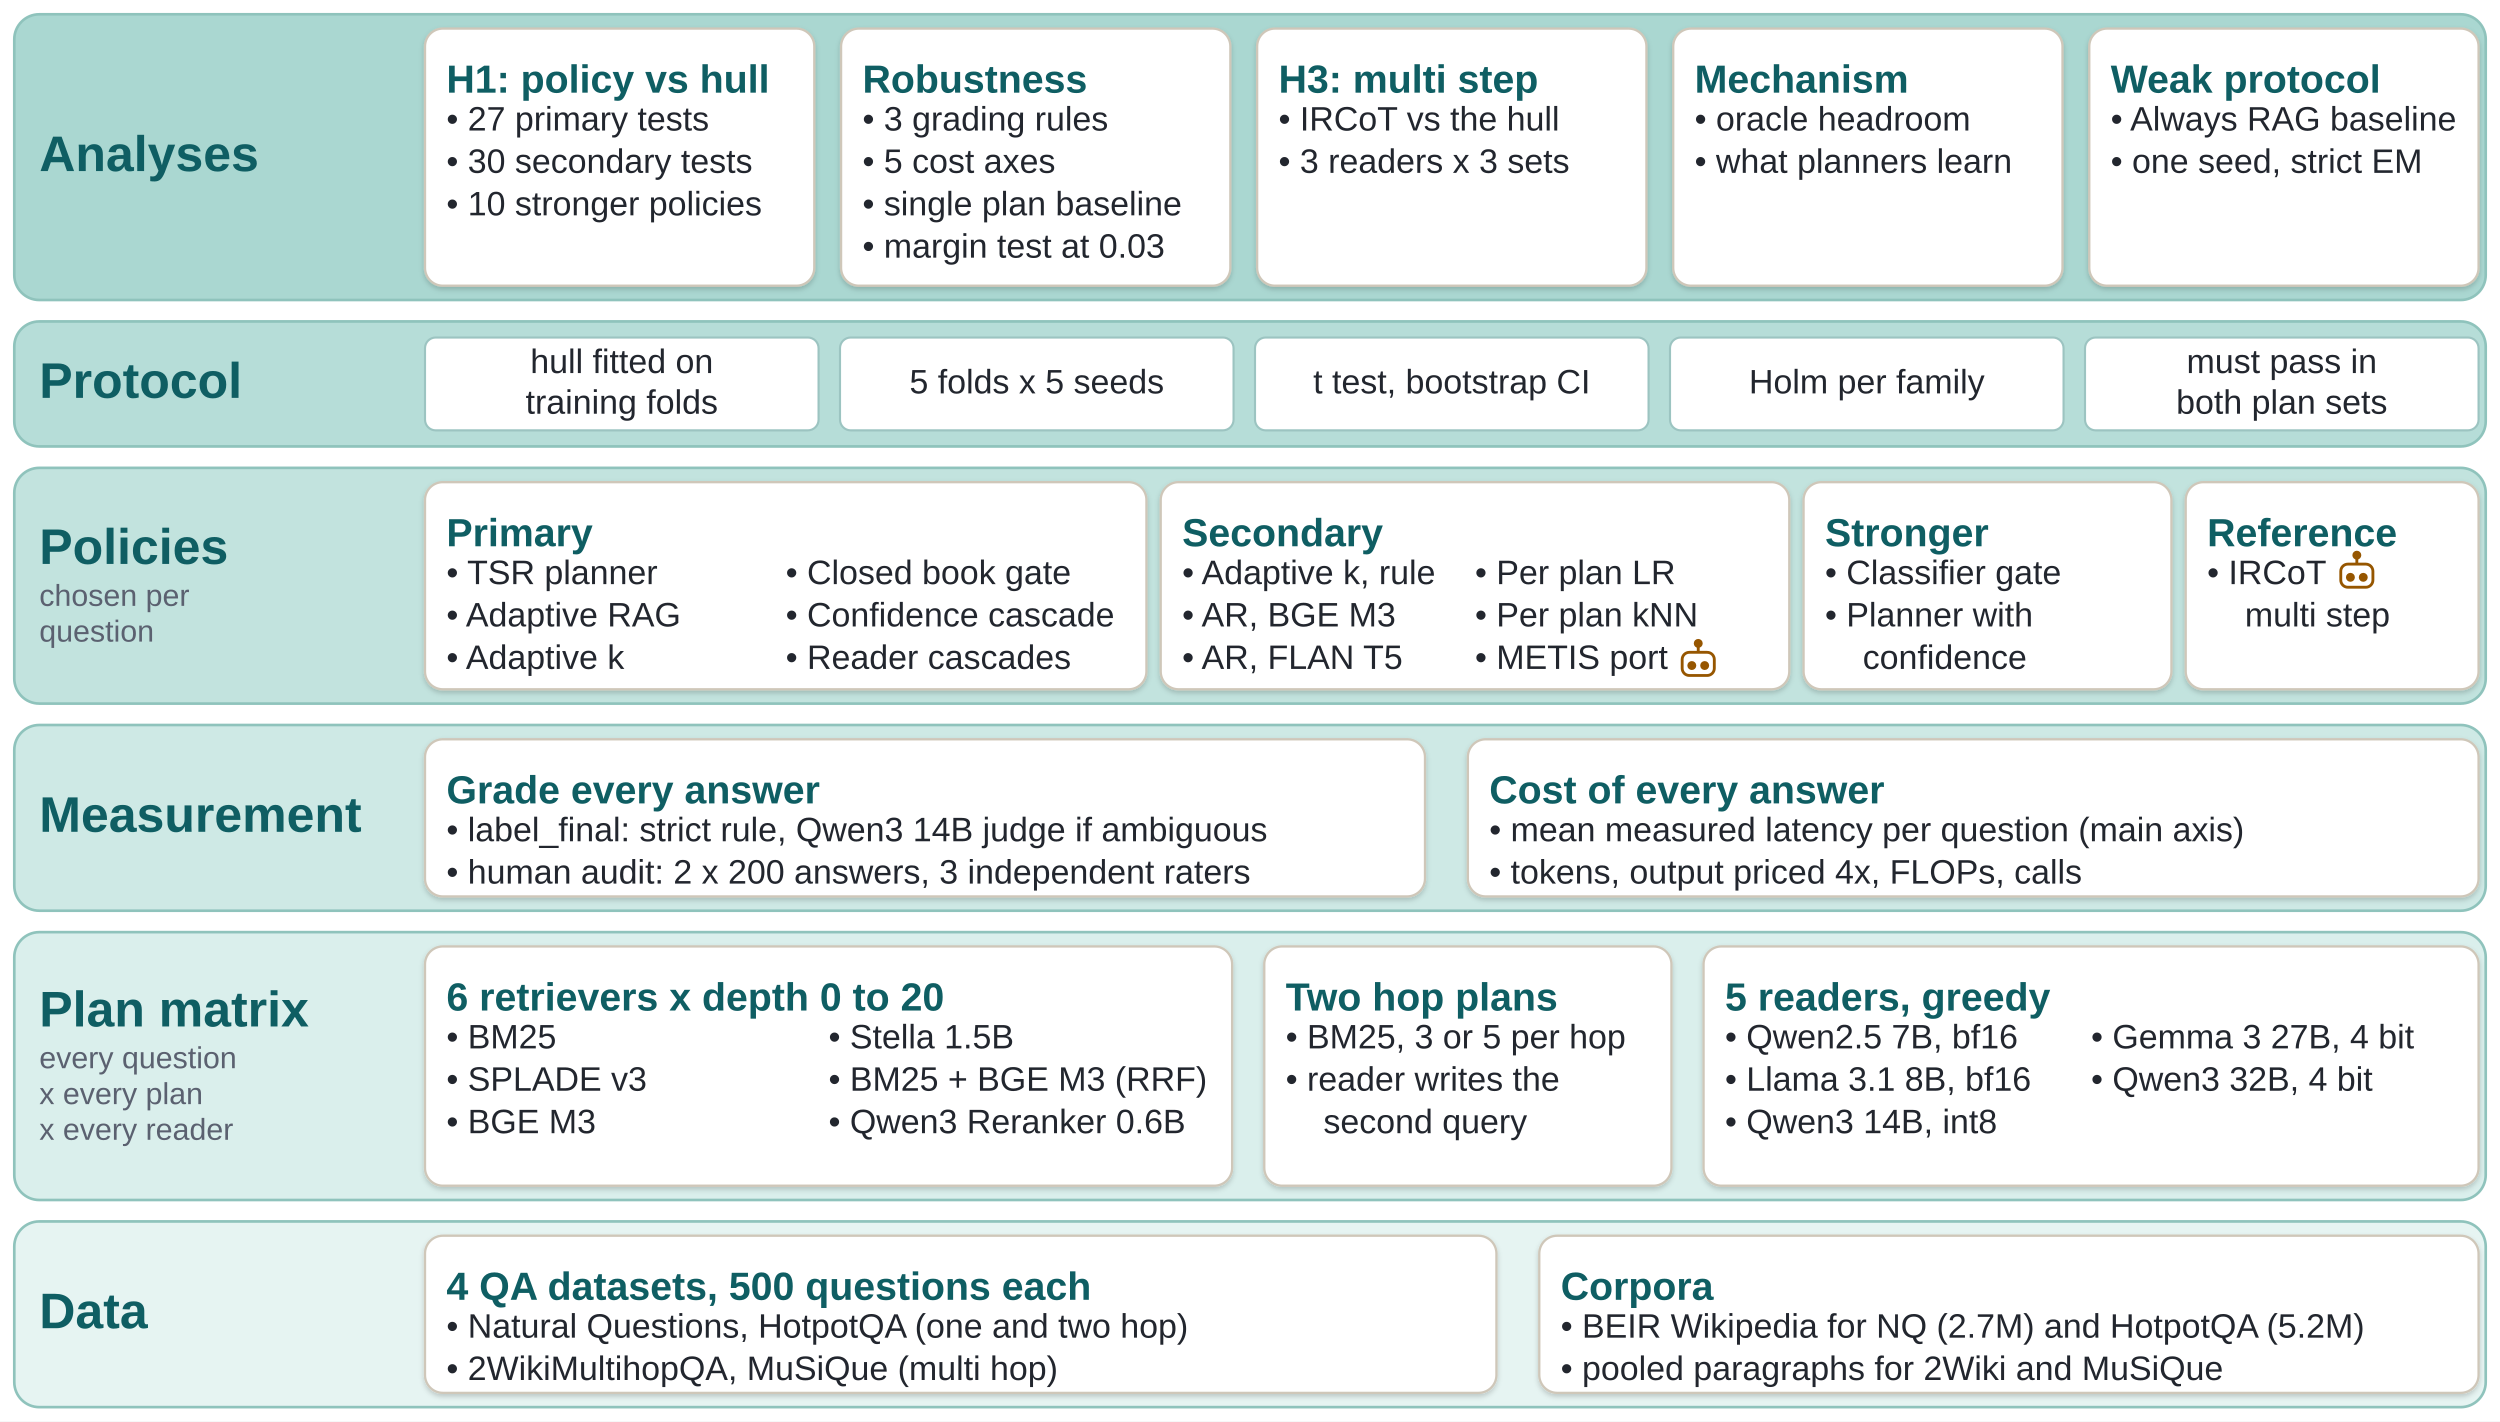
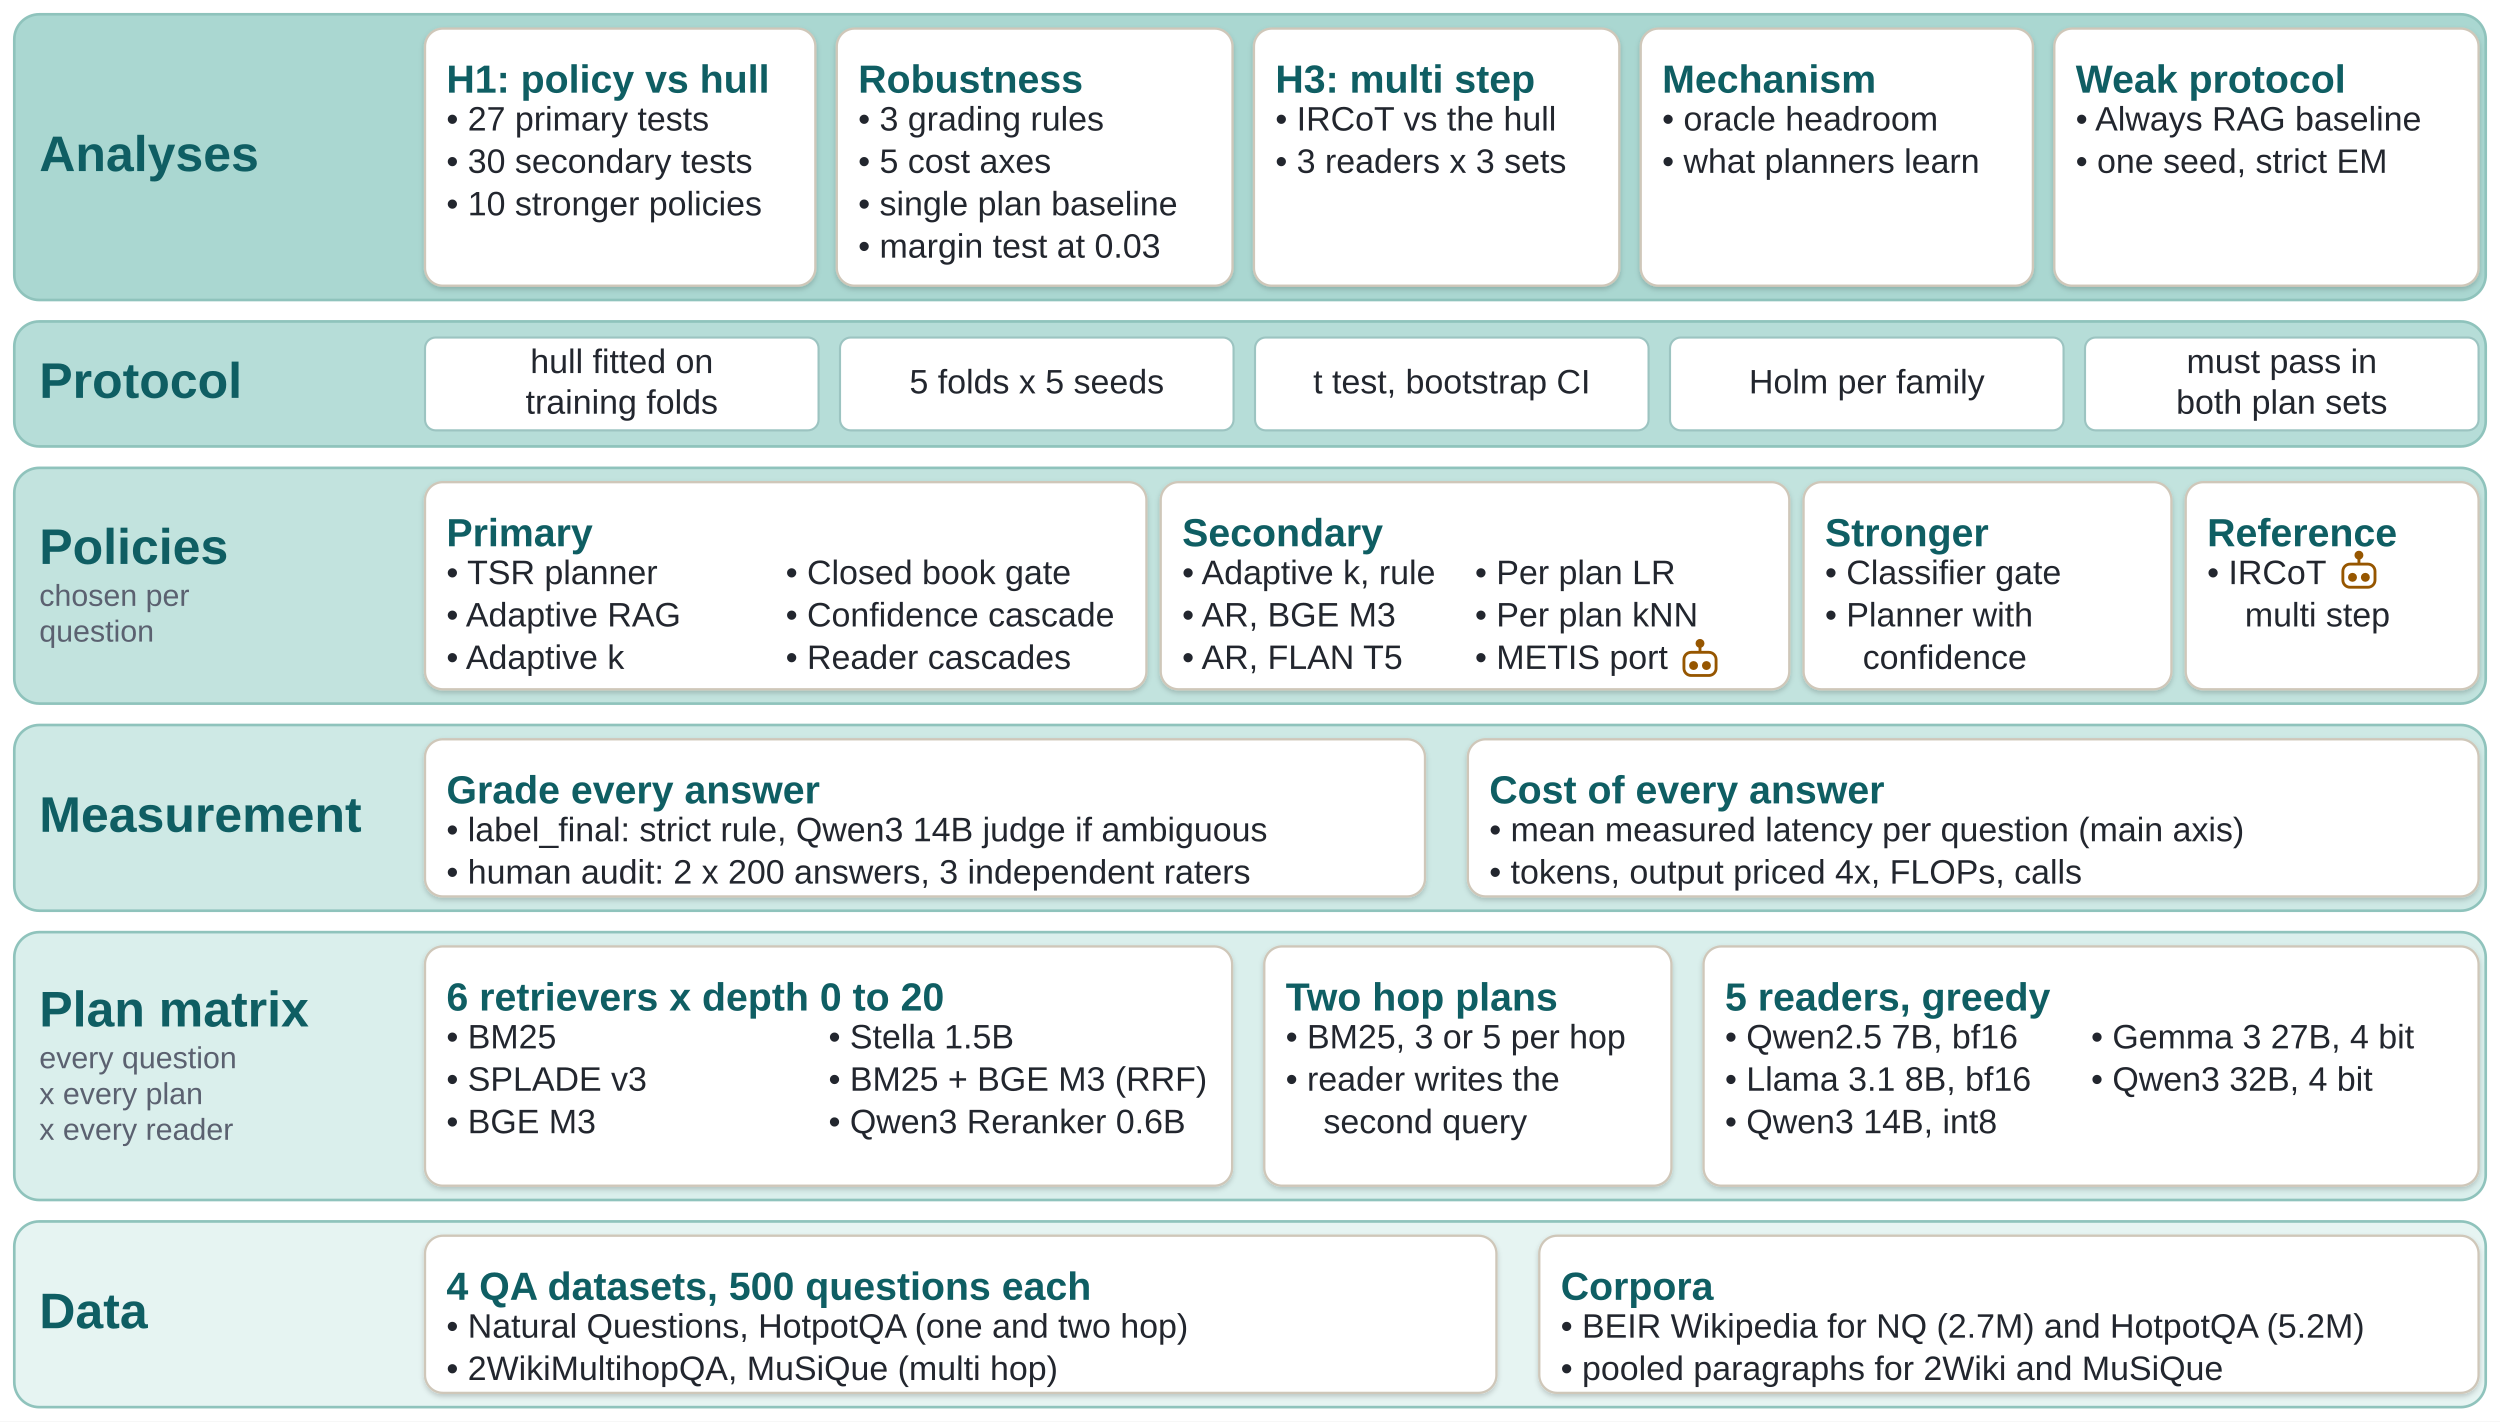
<svg xmlns="http://www.w3.org/2000/svg" width="7.160in" height="4.071in" viewBox="0 0 1400 796">
  <defs>
    <filter id="sh" x="-5%" y="-5%" width="115%" height="125%">
      <feDropShadow dx="0" dy="1.5" stdDeviation="1.5" flood-color="#000" flood-opacity="0.18" />
    </filter>
  </defs>
  <rect x="0" y="0" width="1400" height="796" fill="#ffffff" />
  <rect x="8" y="8" width="1384" height="160" rx="14" fill="#AAD7D1" stroke="#8FC3BC" stroke-width="1.5" />
  <text xml:space="preserve" x="22" y="95.8" font-family="Liberation Sans, Arial, Helvetica, sans-serif" font-size="28" font-weight="bold" fill="#0F5E63" text-anchor="start">Analyses</text>
-   <rect x="238" y="16" width="218" height="144" rx="10" fill="#ffffff" stroke="#CFC7B9" stroke-width="1.3" filter="url(#sh)" />
+   <rect x="238" y="16" width="218.603" height="144" rx="10" fill="#ffffff" stroke="#CFC7B9" stroke-width="1.3" filter="url(#sh)" />
  <text xml:space="preserve" x="250" y="51.9" font-family="Liberation Sans, Arial, Helvetica, sans-serif" font-size="22" font-weight="bold" fill="#0F5E63" text-anchor="start">H1: policy vs hull</text>
  <text xml:space="preserve" x="250.0" y="73.1" font-family="Liberation Sans, Arial, Helvetica, sans-serif" font-size="19" font-weight="normal" fill="#22262E" text-anchor="start">• 27 primary tests</text>
  <text xml:space="preserve" x="250.0" y="96.8" font-family="Liberation Sans, Arial, Helvetica, sans-serif" font-size="19" font-weight="normal" fill="#22262E" text-anchor="start">• 30 secondary tests</text>
  <text xml:space="preserve" x="250.0" y="120.6" font-family="Liberation Sans, Arial, Helvetica, sans-serif" font-size="19" font-weight="normal" fill="#22262E" text-anchor="start">• 10 stronger policies</text>
-   <rect x="471.0" y="16" width="218" height="144" rx="10" fill="#ffffff" stroke="#CFC7B9" stroke-width="1.3" filter="url(#sh)" />
-   <text xml:space="preserve" x="483.0" y="51.9" font-family="Liberation Sans, Arial, Helvetica, sans-serif" font-size="22" font-weight="bold" fill="#0F5E63" text-anchor="start">Robustness</text>
-   <text xml:space="preserve" x="483.0" y="73.1" font-family="Liberation Sans, Arial, Helvetica, sans-serif" font-size="19" font-weight="normal" fill="#22262E" text-anchor="start">• 3 grading rules</text>
-   <text xml:space="preserve" x="483.0" y="96.8" font-family="Liberation Sans, Arial, Helvetica, sans-serif" font-size="19" font-weight="normal" fill="#22262E" text-anchor="start">• 5 cost axes</text>
-   <text xml:space="preserve" x="483.0" y="120.6" font-family="Liberation Sans, Arial, Helvetica, sans-serif" font-size="19" font-weight="normal" fill="#22262E" text-anchor="start">• single plan baseline</text>
-   <text xml:space="preserve" x="483.0" y="144.3" font-family="Liberation Sans, Arial, Helvetica, sans-serif" font-size="19" font-weight="normal" fill="#22262E" text-anchor="start">• margin test at 0.03</text>
-   <rect x="704.0" y="16" width="218" height="144" rx="10" fill="#ffffff" stroke="#CFC7B9" stroke-width="1.3" filter="url(#sh)" />
-   <text xml:space="preserve" x="716.0" y="51.9" font-family="Liberation Sans, Arial, Helvetica, sans-serif" font-size="22" font-weight="bold" fill="#0F5E63" text-anchor="start">H3: multi step</text>
-   <text xml:space="preserve" x="716.0" y="73.1" font-family="Liberation Sans, Arial, Helvetica, sans-serif" font-size="19" font-weight="normal" fill="#22262E" text-anchor="start">• IRCoT vs the hull</text>
-   <text xml:space="preserve" x="716.0" y="96.8" font-family="Liberation Sans, Arial, Helvetica, sans-serif" font-size="19" font-weight="normal" fill="#22262E" text-anchor="start">• 3 readers x 3 sets</text>
-   <rect x="937.0" y="16" width="218" height="144" rx="10" fill="#ffffff" stroke="#CFC7B9" stroke-width="1.3" filter="url(#sh)" />
-   <text xml:space="preserve" x="949.0" y="51.9" font-family="Liberation Sans, Arial, Helvetica, sans-serif" font-size="22" font-weight="bold" fill="#0F5E63" text-anchor="start">Mechanism</text>
-   <text xml:space="preserve" x="949.0" y="73.1" font-family="Liberation Sans, Arial, Helvetica, sans-serif" font-size="19" font-weight="normal" fill="#22262E" text-anchor="start">• oracle headroom</text>
-   <text xml:space="preserve" x="949.0" y="96.8" font-family="Liberation Sans, Arial, Helvetica, sans-serif" font-size="19" font-weight="normal" fill="#22262E" text-anchor="start">• what planners learn</text>
-   <rect x="1170.0" y="16" width="218" height="144" rx="10" fill="#ffffff" stroke="#CFC7B9" stroke-width="1.3" filter="url(#sh)" />
-   <text xml:space="preserve" x="1182.0" y="51.9" font-family="Liberation Sans, Arial, Helvetica, sans-serif" font-size="22" font-weight="bold" fill="#0F5E63" text-anchor="start">Weak protocol</text>
-   <text xml:space="preserve" x="1182.0" y="73.1" font-family="Liberation Sans, Arial, Helvetica, sans-serif" font-size="19" font-weight="normal" fill="#22262E" text-anchor="start">• Always RAG baseline</text>
-   <text xml:space="preserve" x="1182.0" y="96.8" font-family="Liberation Sans, Arial, Helvetica, sans-serif" font-size="19" font-weight="normal" fill="#22262E" text-anchor="start">• one seed, strict EM</text>
+   <rect x="468.603" y="16" width="221.603" height="144" rx="10" fill="#ffffff" stroke="#CFC7B9" stroke-width="1.3" filter="url(#sh)" />
+   <text xml:space="preserve" x="480.603" y="51.9" font-family="Liberation Sans, Arial, Helvetica, sans-serif" font-size="22" font-weight="bold" fill="#0F5E63" text-anchor="start">Robustness</text>
+   <text xml:space="preserve" x="480.603" y="73.1" font-family="Liberation Sans, Arial, Helvetica, sans-serif" font-size="19" font-weight="normal" fill="#22262E" text-anchor="start">• 3 grading rules</text>
+   <text xml:space="preserve" x="480.603" y="96.8" font-family="Liberation Sans, Arial, Helvetica, sans-serif" font-size="19" font-weight="normal" fill="#22262E" text-anchor="start">• 5 cost axes</text>
+   <text xml:space="preserve" x="480.603" y="120.6" font-family="Liberation Sans, Arial, Helvetica, sans-serif" font-size="19" font-weight="normal" fill="#22262E" text-anchor="start">• single plan baseline</text>
+   <text xml:space="preserve" x="480.603" y="144.3" font-family="Liberation Sans, Arial, Helvetica, sans-serif" font-size="19" font-weight="normal" fill="#22262E" text-anchor="start">• margin test at 0.03</text>
+   <rect x="702.206" y="16" width="204.603" height="144" rx="10" fill="#ffffff" stroke="#CFC7B9" stroke-width="1.3" filter="url(#sh)" />
+   <text xml:space="preserve" x="714.206" y="51.9" font-family="Liberation Sans, Arial, Helvetica, sans-serif" font-size="22" font-weight="bold" fill="#0F5E63" text-anchor="start">H3: multi step</text>
+   <text xml:space="preserve" x="714.206" y="73.1" font-family="Liberation Sans, Arial, Helvetica, sans-serif" font-size="19" font-weight="normal" fill="#22262E" text-anchor="start">• IRCoT vs the hull</text>
+   <text xml:space="preserve" x="714.206" y="96.8" font-family="Liberation Sans, Arial, Helvetica, sans-serif" font-size="19" font-weight="normal" fill="#22262E" text-anchor="start">• 3 readers x 3 sets</text>
+   <rect x="918.809" y="16" width="219.603" height="144" rx="10" fill="#ffffff" stroke="#CFC7B9" stroke-width="1.3" filter="url(#sh)" />
+   <text xml:space="preserve" x="930.809" y="51.9" font-family="Liberation Sans, Arial, Helvetica, sans-serif" font-size="22" font-weight="bold" fill="#0F5E63" text-anchor="start">Mechanism</text>
+   <text xml:space="preserve" x="930.809" y="73.1" font-family="Liberation Sans, Arial, Helvetica, sans-serif" font-size="19" font-weight="normal" fill="#22262E" text-anchor="start">• oracle headroom</text>
+   <text xml:space="preserve" x="930.809" y="96.8" font-family="Liberation Sans, Arial, Helvetica, sans-serif" font-size="19" font-weight="normal" fill="#22262E" text-anchor="start">• what planners learn</text>
+   <rect x="1150.412" y="16" width="237.588" height="144" rx="10" fill="#ffffff" stroke="#CFC7B9" stroke-width="1.3" filter="url(#sh)" />
+   <text xml:space="preserve" x="1162.412" y="51.9" font-family="Liberation Sans, Arial, Helvetica, sans-serif" font-size="22" font-weight="bold" fill="#0F5E63" text-anchor="start">Weak protocol</text>
+   <text xml:space="preserve" x="1162.412" y="73.1" font-family="Liberation Sans, Arial, Helvetica, sans-serif" font-size="19" font-weight="normal" fill="#22262E" text-anchor="start">• Always RAG baseline</text>
+   <text xml:space="preserve" x="1162.412" y="96.8" font-family="Liberation Sans, Arial, Helvetica, sans-serif" font-size="19" font-weight="normal" fill="#22262E" text-anchor="start">• one seed, strict EM</text>
  <rect x="8" y="180" width="1384" height="70" rx="14" fill="#B6DDD8" stroke="#8FC3BC" stroke-width="1.5" />
  <text xml:space="preserve" x="22" y="222.8" font-family="Liberation Sans, Arial, Helvetica, sans-serif" font-size="28" font-weight="bold" fill="#0F5E63" text-anchor="start">Protocol</text>
  <rect x="238.0" y="189" width="220.4" height="52" rx="6" fill="#ffffff" stroke="#9CC4C1" stroke-width="1.2" />
  <text xml:space="preserve" x="348.2" y="208.9" font-family="Liberation Sans, Arial, Helvetica, sans-serif" font-size="19" font-weight="normal" fill="#22262E" text-anchor="middle">hull fitted on</text>
  <text xml:space="preserve" x="348.2" y="231.7" font-family="Liberation Sans, Arial, Helvetica, sans-serif" font-size="19" font-weight="normal" fill="#22262E" text-anchor="middle">training folds</text>
  <rect x="470.4" y="189" width="220.4" height="52" rx="6" fill="#ffffff" stroke="#9CC4C1" stroke-width="1.2" />
  <text xml:space="preserve" x="580.6" y="220.3" font-family="Liberation Sans, Arial, Helvetica, sans-serif" font-size="19" font-weight="normal" fill="#22262E" text-anchor="middle">5 folds x 5 seeds</text>
  <rect x="702.8" y="189" width="220.4" height="52" rx="6" fill="#ffffff" stroke="#9CC4C1" stroke-width="1.2" />
  <text xml:space="preserve" x="813.0" y="220.3" font-family="Liberation Sans, Arial, Helvetica, sans-serif" font-size="19" font-weight="normal" fill="#22262E" text-anchor="middle">t test, bootstrap CI</text>
  <rect x="935.2" y="189" width="220.4" height="52" rx="6" fill="#ffffff" stroke="#9CC4C1" stroke-width="1.2" />
  <text xml:space="preserve" x="1045.4" y="220.3" font-family="Liberation Sans, Arial, Helvetica, sans-serif" font-size="19" font-weight="normal" fill="#22262E" text-anchor="middle">Holm per family</text>
  <rect x="1167.6" y="189" width="220.4" height="52" rx="6" fill="#ffffff" stroke="#9CC4C1" stroke-width="1.2" />
  <text xml:space="preserve" x="1277.8" y="208.9" font-family="Liberation Sans, Arial, Helvetica, sans-serif" font-size="19" font-weight="normal" fill="#22262E" text-anchor="middle">must pass in</text>
  <text xml:space="preserve" x="1277.8" y="231.7" font-family="Liberation Sans, Arial, Helvetica, sans-serif" font-size="19" font-weight="normal" fill="#22262E" text-anchor="middle">both plan sets</text>
  <rect x="8" y="262" width="1384" height="132" rx="14" fill="#C2E3DE" stroke="#8FC3BC" stroke-width="1.5" />
  <text xml:space="preserve" x="22" y="315.8" font-family="Liberation Sans, Arial, Helvetica, sans-serif" font-size="28" font-weight="bold" fill="#0F5E63" text-anchor="start">Policies</text>
  <text xml:space="preserve" x="22" y="339.3" font-family="Liberation Sans, Arial, Helvetica, sans-serif" font-size="17" font-weight="normal" fill="#5B6170" text-anchor="start">chosen per</text>
  <text xml:space="preserve" x="22" y="359.3" font-family="Liberation Sans, Arial, Helvetica, sans-serif" font-size="17" font-weight="normal" fill="#5B6170" text-anchor="start">question</text>
  <rect x="238" y="270" width="404" height="116" rx="10" fill="#ffffff" stroke="#CFC7B9" stroke-width="1.3" filter="url(#sh)" />
  <text xml:space="preserve" x="250" y="305.9" font-family="Liberation Sans, Arial, Helvetica, sans-serif" font-size="22" font-weight="bold" fill="#0F5E63" text-anchor="start">Primary</text>
  <text xml:space="preserve" x="250.0" y="327.1" font-family="Liberation Sans, Arial, Helvetica, sans-serif" font-size="19" font-weight="normal" fill="#22262E" text-anchor="start">• TSR planner</text>
  <text xml:space="preserve" x="250.0" y="350.8" font-family="Liberation Sans, Arial, Helvetica, sans-serif" font-size="19" font-weight="normal" fill="#22262E" text-anchor="start">• Adaptive RAG</text>
  <text xml:space="preserve" x="250.0" y="374.6" font-family="Liberation Sans, Arial, Helvetica, sans-serif" font-size="19" font-weight="normal" fill="#22262E" text-anchor="start">• Adaptive k</text>
  <text xml:space="preserve" x="440.0" y="327.1" font-family="Liberation Sans, Arial, Helvetica, sans-serif" font-size="19" font-weight="normal" fill="#22262E" text-anchor="start">• Closed book gate</text>
  <text xml:space="preserve" x="440.0" y="350.8" font-family="Liberation Sans, Arial, Helvetica, sans-serif" font-size="19" font-weight="normal" fill="#22262E" text-anchor="start">• Confidence cascade</text>
  <text xml:space="preserve" x="440.0" y="374.6" font-family="Liberation Sans, Arial, Helvetica, sans-serif" font-size="19" font-weight="normal" fill="#22262E" text-anchor="start">• Reader cascades</text>
  <rect x="650.0" y="270" width="352" height="116" rx="10" fill="#ffffff" stroke="#CFC7B9" stroke-width="1.3" filter="url(#sh)" />
  <text xml:space="preserve" x="662.0" y="305.9" font-family="Liberation Sans, Arial, Helvetica, sans-serif" font-size="22" font-weight="bold" fill="#0F5E63" text-anchor="start">Secondary</text>
  <text xml:space="preserve" x="662.0" y="327.1" font-family="Liberation Sans, Arial, Helvetica, sans-serif" font-size="19" font-weight="normal" fill="#22262E" text-anchor="start">• Adaptive k, rule</text>
  <text xml:space="preserve" x="662.0" y="350.8" font-family="Liberation Sans, Arial, Helvetica, sans-serif" font-size="19" font-weight="normal" fill="#22262E" text-anchor="start">• AR, BGE M3</text>
  <text xml:space="preserve" x="662.0" y="374.6" font-family="Liberation Sans, Arial, Helvetica, sans-serif" font-size="19" font-weight="normal" fill="#22262E" text-anchor="start">• AR, FLAN T5</text>
  <text xml:space="preserve" x="826.0" y="327.1" font-family="Liberation Sans, Arial, Helvetica, sans-serif" font-size="19" font-weight="normal" fill="#22262E" text-anchor="start">• Per plan LR</text>
  <text xml:space="preserve" x="826.0" y="350.8" font-family="Liberation Sans, Arial, Helvetica, sans-serif" font-size="19" font-weight="normal" fill="#22262E" text-anchor="start">• Per plan kNN</text>
  <text xml:space="preserve" x="826.0" y="374.6" font-family="Liberation Sans, Arial, Helvetica, sans-serif" font-size="19" font-weight="normal" fill="#22262E" text-anchor="start">• METIS port</text>
-   <polyline points="951.016,361.3 951.016,365.3" fill="none" stroke="#965600" stroke-width="1.6" stroke-linejoin="round" />
-   <ellipse cx="951.016" cy="360.3" rx="2.0" ry="2.0" fill="#965600" stroke="#965600" stroke-width="1" />
-   <rect x="942.016" y="365.3" width="18" height="12.96" rx="4" fill="#ffffff" stroke="#965600" stroke-width="1.6" />
-   <ellipse cx="947.416" cy="372.7" rx="2.0" ry="2.0" fill="#965600" stroke="#965600" stroke-width="1" />
-   <ellipse cx="954.616" cy="372.7" rx="2.0" ry="2.0" fill="#965600" stroke="#965600" stroke-width="1" />
+   <polyline points="952.0,361.3 952.0,365.3" fill="none" stroke="#965600" stroke-width="1.6" stroke-linejoin="round" />
+   <ellipse cx="952.0" cy="360.3" rx="2.0" ry="2.0" fill="#965600" stroke="#965600" stroke-width="1" />
+   <rect x="943.0" y="365.3" width="18" height="12.96" rx="4" fill="#ffffff" stroke="#965600" stroke-width="1.6" />
+   <ellipse cx="948.4" cy="372.7" rx="2.0" ry="2.0" fill="#965600" stroke="#965600" stroke-width="1" />
+   <ellipse cx="955.6" cy="372.7" rx="2.0" ry="2.0" fill="#965600" stroke="#965600" stroke-width="1" />
  <rect x="1010.0" y="270" width="206" height="116" rx="10" fill="#ffffff" stroke="#CFC7B9" stroke-width="1.3" filter="url(#sh)" />
  <text xml:space="preserve" x="1022.0" y="305.9" font-family="Liberation Sans, Arial, Helvetica, sans-serif" font-size="22" font-weight="bold" fill="#0F5E63" text-anchor="start">Stronger</text>
  <text xml:space="preserve" x="1022.0" y="327.1" font-family="Liberation Sans, Arial, Helvetica, sans-serif" font-size="19" font-weight="normal" fill="#22262E" text-anchor="start">• Classifier gate</text>
  <text xml:space="preserve" x="1022.0" y="350.8" font-family="Liberation Sans, Arial, Helvetica, sans-serif" font-size="19" font-weight="normal" fill="#22262E" text-anchor="start">• Planner with</text>
  <text xml:space="preserve" x="1022.0" y="374.6" font-family="Liberation Sans, Arial, Helvetica, sans-serif" font-size="19" font-weight="normal" fill="#22262E" text-anchor="start">    confidence</text>
  <rect x="1224.0" y="270" width="164" height="116" rx="10" fill="#ffffff" stroke="#CFC7B9" stroke-width="1.3" filter="url(#sh)" />
  <text xml:space="preserve" x="1236.0" y="305.9" font-family="Liberation Sans, Arial, Helvetica, sans-serif" font-size="22" font-weight="bold" fill="#0F5E63" text-anchor="start">Reference</text>
  <text xml:space="preserve" x="1236.0" y="327.1" font-family="Liberation Sans, Arial, Helvetica, sans-serif" font-size="19" font-weight="normal" fill="#22262E" text-anchor="start">• IRCoT</text>
  <text xml:space="preserve" x="1236.0" y="350.8" font-family="Liberation Sans, Arial, Helvetica, sans-serif" font-size="19" font-weight="normal" fill="#22262E" text-anchor="start">    multi step</text>
-   <polyline points="1319.828,311.9 1319.828,315.9" fill="none" stroke="#965600" stroke-width="1.6" stroke-linejoin="round" />
-   <ellipse cx="1319.828" cy="310.9" rx="2.0" ry="2.0" fill="#965600" stroke="#965600" stroke-width="1" />
-   <rect x="1310.828" y="315.9" width="18" height="12.96" rx="4" fill="#ffffff" stroke="#965600" stroke-width="1.6" />
-   <ellipse cx="1316.228" cy="323.3" rx="2.0" ry="2.0" fill="#965600" stroke="#965600" stroke-width="1" />
-   <ellipse cx="1323.428" cy="323.3" rx="2.0" ry="2.0" fill="#965600" stroke="#965600" stroke-width="1" />
+   <polyline points="1321.0,311.9 1321.0,315.9" fill="none" stroke="#965600" stroke-width="1.6" stroke-linejoin="round" />
+   <ellipse cx="1321.0" cy="310.9" rx="2.0" ry="2.0" fill="#965600" stroke="#965600" stroke-width="1" />
+   <rect x="1312.0" y="315.9" width="18" height="12.96" rx="4" fill="#ffffff" stroke="#965600" stroke-width="1.6" />
+   <ellipse cx="1317.4" cy="323.3" rx="2.0" ry="2.0" fill="#965600" stroke="#965600" stroke-width="1" />
+   <ellipse cx="1324.6" cy="323.3" rx="2.0" ry="2.0" fill="#965600" stroke="#965600" stroke-width="1" />
  <rect x="8" y="406" width="1384" height="104" rx="14" fill="#CEE9E5" stroke="#8FC3BC" stroke-width="1.5" />
  <text xml:space="preserve" x="22" y="465.8" font-family="Liberation Sans, Arial, Helvetica, sans-serif" font-size="28" font-weight="bold" fill="#0F5E63" text-anchor="start">Measurement</text>
  <rect x="238" y="414" width="560" height="88" rx="10" fill="#ffffff" stroke="#CFC7B9" stroke-width="1.3" filter="url(#sh)" />
  <text xml:space="preserve" x="250" y="449.9" font-family="Liberation Sans, Arial, Helvetica, sans-serif" font-size="22" font-weight="bold" fill="#0F5E63" text-anchor="start">Grade every answer</text>
  <text xml:space="preserve" x="250.0" y="471.1" font-family="Liberation Sans, Arial, Helvetica, sans-serif" font-size="19" font-weight="normal" fill="#22262E" text-anchor="start">• label_final: strict rule, Qwen3 14B judge if ambiguous</text>
  <text xml:space="preserve" x="250.0" y="494.8" font-family="Liberation Sans, Arial, Helvetica, sans-serif" font-size="19" font-weight="normal" fill="#22262E" text-anchor="start">• human audit: 2 x 200 answers, 3 independent raters</text>
  <rect x="822.0" y="414" width="566" height="88" rx="10" fill="#ffffff" stroke="#CFC7B9" stroke-width="1.3" filter="url(#sh)" />
  <text xml:space="preserve" x="834.0" y="449.9" font-family="Liberation Sans, Arial, Helvetica, sans-serif" font-size="22" font-weight="bold" fill="#0F5E63" text-anchor="start">Cost of every answer</text>
  <text xml:space="preserve" x="834.0" y="471.1" font-family="Liberation Sans, Arial, Helvetica, sans-serif" font-size="19" font-weight="normal" fill="#22262E" text-anchor="start">• mean measured latency per question (main axis)</text>
  <text xml:space="preserve" x="834.0" y="494.8" font-family="Liberation Sans, Arial, Helvetica, sans-serif" font-size="19" font-weight="normal" fill="#22262E" text-anchor="start">• tokens, output priced 4x, FLOPs, calls</text>
  <rect x="8" y="522" width="1384" height="150" rx="14" fill="#DAEFEC" stroke="#8FC3BC" stroke-width="1.5" />
  <text xml:space="preserve" x="22" y="574.8" font-family="Liberation Sans, Arial, Helvetica, sans-serif" font-size="28" font-weight="bold" fill="#0F5E63" text-anchor="start">Plan matrix</text>
  <text xml:space="preserve" x="22" y="598.2" font-family="Liberation Sans, Arial, Helvetica, sans-serif" font-size="17" font-weight="normal" fill="#5B6170" text-anchor="start">every question</text>
  <text xml:space="preserve" x="22" y="618.3" font-family="Liberation Sans, Arial, Helvetica, sans-serif" font-size="17" font-weight="normal" fill="#5B6170" text-anchor="start">x every plan</text>
  <text xml:space="preserve" x="22" y="638.3" font-family="Liberation Sans, Arial, Helvetica, sans-serif" font-size="17" font-weight="normal" fill="#5B6170" text-anchor="start">x every reader</text>
  <rect x="238" y="530" width="452" height="134" rx="10" fill="#ffffff" stroke="#CFC7B9" stroke-width="1.3" filter="url(#sh)" />
  <text xml:space="preserve" x="250" y="565.9" font-family="Liberation Sans, Arial, Helvetica, sans-serif" font-size="22" font-weight="bold" fill="#0F5E63" text-anchor="start">6 retrievers x depth 0 to 20</text>
  <text xml:space="preserve" x="250.0" y="587.1" font-family="Liberation Sans, Arial, Helvetica, sans-serif" font-size="19" font-weight="normal" fill="#22262E" text-anchor="start">• BM25</text>
  <text xml:space="preserve" x="250.0" y="610.8" font-family="Liberation Sans, Arial, Helvetica, sans-serif" font-size="19" font-weight="normal" fill="#22262E" text-anchor="start">• SPLADE v3</text>
  <text xml:space="preserve" x="250.0" y="634.6" font-family="Liberation Sans, Arial, Helvetica, sans-serif" font-size="19" font-weight="normal" fill="#22262E" text-anchor="start">• BGE M3</text>
  <text xml:space="preserve" x="464.0" y="587.1" font-family="Liberation Sans, Arial, Helvetica, sans-serif" font-size="19" font-weight="normal" fill="#22262E" text-anchor="start">• Stella 1.5B</text>
  <text xml:space="preserve" x="464.0" y="610.8" font-family="Liberation Sans, Arial, Helvetica, sans-serif" font-size="19" font-weight="normal" fill="#22262E" text-anchor="start">• BM25 + BGE M3 (RRF)</text>
  <text xml:space="preserve" x="464.0" y="634.6" font-family="Liberation Sans, Arial, Helvetica, sans-serif" font-size="19" font-weight="normal" fill="#22262E" text-anchor="start">• Qwen3 Reranker 0.6B</text>
  <rect x="708.0" y="530" width="228" height="134" rx="10" fill="#ffffff" stroke="#CFC7B9" stroke-width="1.3" filter="url(#sh)" />
  <text xml:space="preserve" x="720.0" y="565.9" font-family="Liberation Sans, Arial, Helvetica, sans-serif" font-size="22" font-weight="bold" fill="#0F5E63" text-anchor="start">Two hop plans</text>
  <text xml:space="preserve" x="720.0" y="587.1" font-family="Liberation Sans, Arial, Helvetica, sans-serif" font-size="19" font-weight="normal" fill="#22262E" text-anchor="start">• BM25, 3 or 5 per hop</text>
  <text xml:space="preserve" x="720.0" y="610.8" font-family="Liberation Sans, Arial, Helvetica, sans-serif" font-size="19" font-weight="normal" fill="#22262E" text-anchor="start">• reader writes the</text>
  <text xml:space="preserve" x="720.0" y="634.6" font-family="Liberation Sans, Arial, Helvetica, sans-serif" font-size="19" font-weight="normal" fill="#22262E" text-anchor="start">    second query</text>
  <rect x="954.0" y="530" width="434" height="134" rx="10" fill="#ffffff" stroke="#CFC7B9" stroke-width="1.3" filter="url(#sh)" />
  <text xml:space="preserve" x="966.0" y="565.9" font-family="Liberation Sans, Arial, Helvetica, sans-serif" font-size="22" font-weight="bold" fill="#0F5E63" text-anchor="start">5 readers, greedy</text>
  <text xml:space="preserve" x="966.0" y="587.1" font-family="Liberation Sans, Arial, Helvetica, sans-serif" font-size="19" font-weight="normal" fill="#22262E" text-anchor="start">• Qwen2.5 7B, bf16</text>
  <text xml:space="preserve" x="966.0" y="610.8" font-family="Liberation Sans, Arial, Helvetica, sans-serif" font-size="19" font-weight="normal" fill="#22262E" text-anchor="start">• Llama 3.1 8B, bf16</text>
  <text xml:space="preserve" x="966.0" y="634.6" font-family="Liberation Sans, Arial, Helvetica, sans-serif" font-size="19" font-weight="normal" fill="#22262E" text-anchor="start">• Qwen3 14B, int8</text>
  <text xml:space="preserve" x="1171.0" y="587.1" font-family="Liberation Sans, Arial, Helvetica, sans-serif" font-size="19" font-weight="normal" fill="#22262E" text-anchor="start">• Gemma 3 27B, 4 bit</text>
  <text xml:space="preserve" x="1171.0" y="610.8" font-family="Liberation Sans, Arial, Helvetica, sans-serif" font-size="19" font-weight="normal" fill="#22262E" text-anchor="start">• Qwen3 32B, 4 bit</text>
  <rect x="8" y="684" width="1384" height="104" rx="14" fill="#E6F4F2" stroke="#8FC3BC" stroke-width="1.5" />
  <text xml:space="preserve" x="22" y="743.8" font-family="Liberation Sans, Arial, Helvetica, sans-serif" font-size="28" font-weight="bold" fill="#0F5E63" text-anchor="start">Data</text>
  <rect x="238" y="692" width="600" height="88" rx="10" fill="#ffffff" stroke="#CFC7B9" stroke-width="1.3" filter="url(#sh)" />
  <text xml:space="preserve" x="250" y="727.9" font-family="Liberation Sans, Arial, Helvetica, sans-serif" font-size="22" font-weight="bold" fill="#0F5E63" text-anchor="start">4 QA datasets, 500 questions each</text>
  <text xml:space="preserve" x="250.0" y="749.1" font-family="Liberation Sans, Arial, Helvetica, sans-serif" font-size="19" font-weight="normal" fill="#22262E" text-anchor="start">• Natural Questions, HotpotQA (one and two hop)</text>
  <text xml:space="preserve" x="250.0" y="772.8" font-family="Liberation Sans, Arial, Helvetica, sans-serif" font-size="19" font-weight="normal" fill="#22262E" text-anchor="start">• 2WikiMultihopQA, MuSiQue (multi hop)</text>
  <rect x="862.0" y="692" width="526" height="88" rx="10" fill="#ffffff" stroke="#CFC7B9" stroke-width="1.3" filter="url(#sh)" />
  <text xml:space="preserve" x="874.0" y="727.9" font-family="Liberation Sans, Arial, Helvetica, sans-serif" font-size="22" font-weight="bold" fill="#0F5E63" text-anchor="start">Corpora</text>
  <text xml:space="preserve" x="874.0" y="749.1" font-family="Liberation Sans, Arial, Helvetica, sans-serif" font-size="19" font-weight="normal" fill="#22262E" text-anchor="start">• BEIR Wikipedia for NQ (2.7M) and HotpotQA (5.2M)</text>
  <text xml:space="preserve" x="874.0" y="772.8" font-family="Liberation Sans, Arial, Helvetica, sans-serif" font-size="19" font-weight="normal" fill="#22262E" text-anchor="start">• pooled paragraphs for 2Wiki and MuSiQue</text>
</svg>
